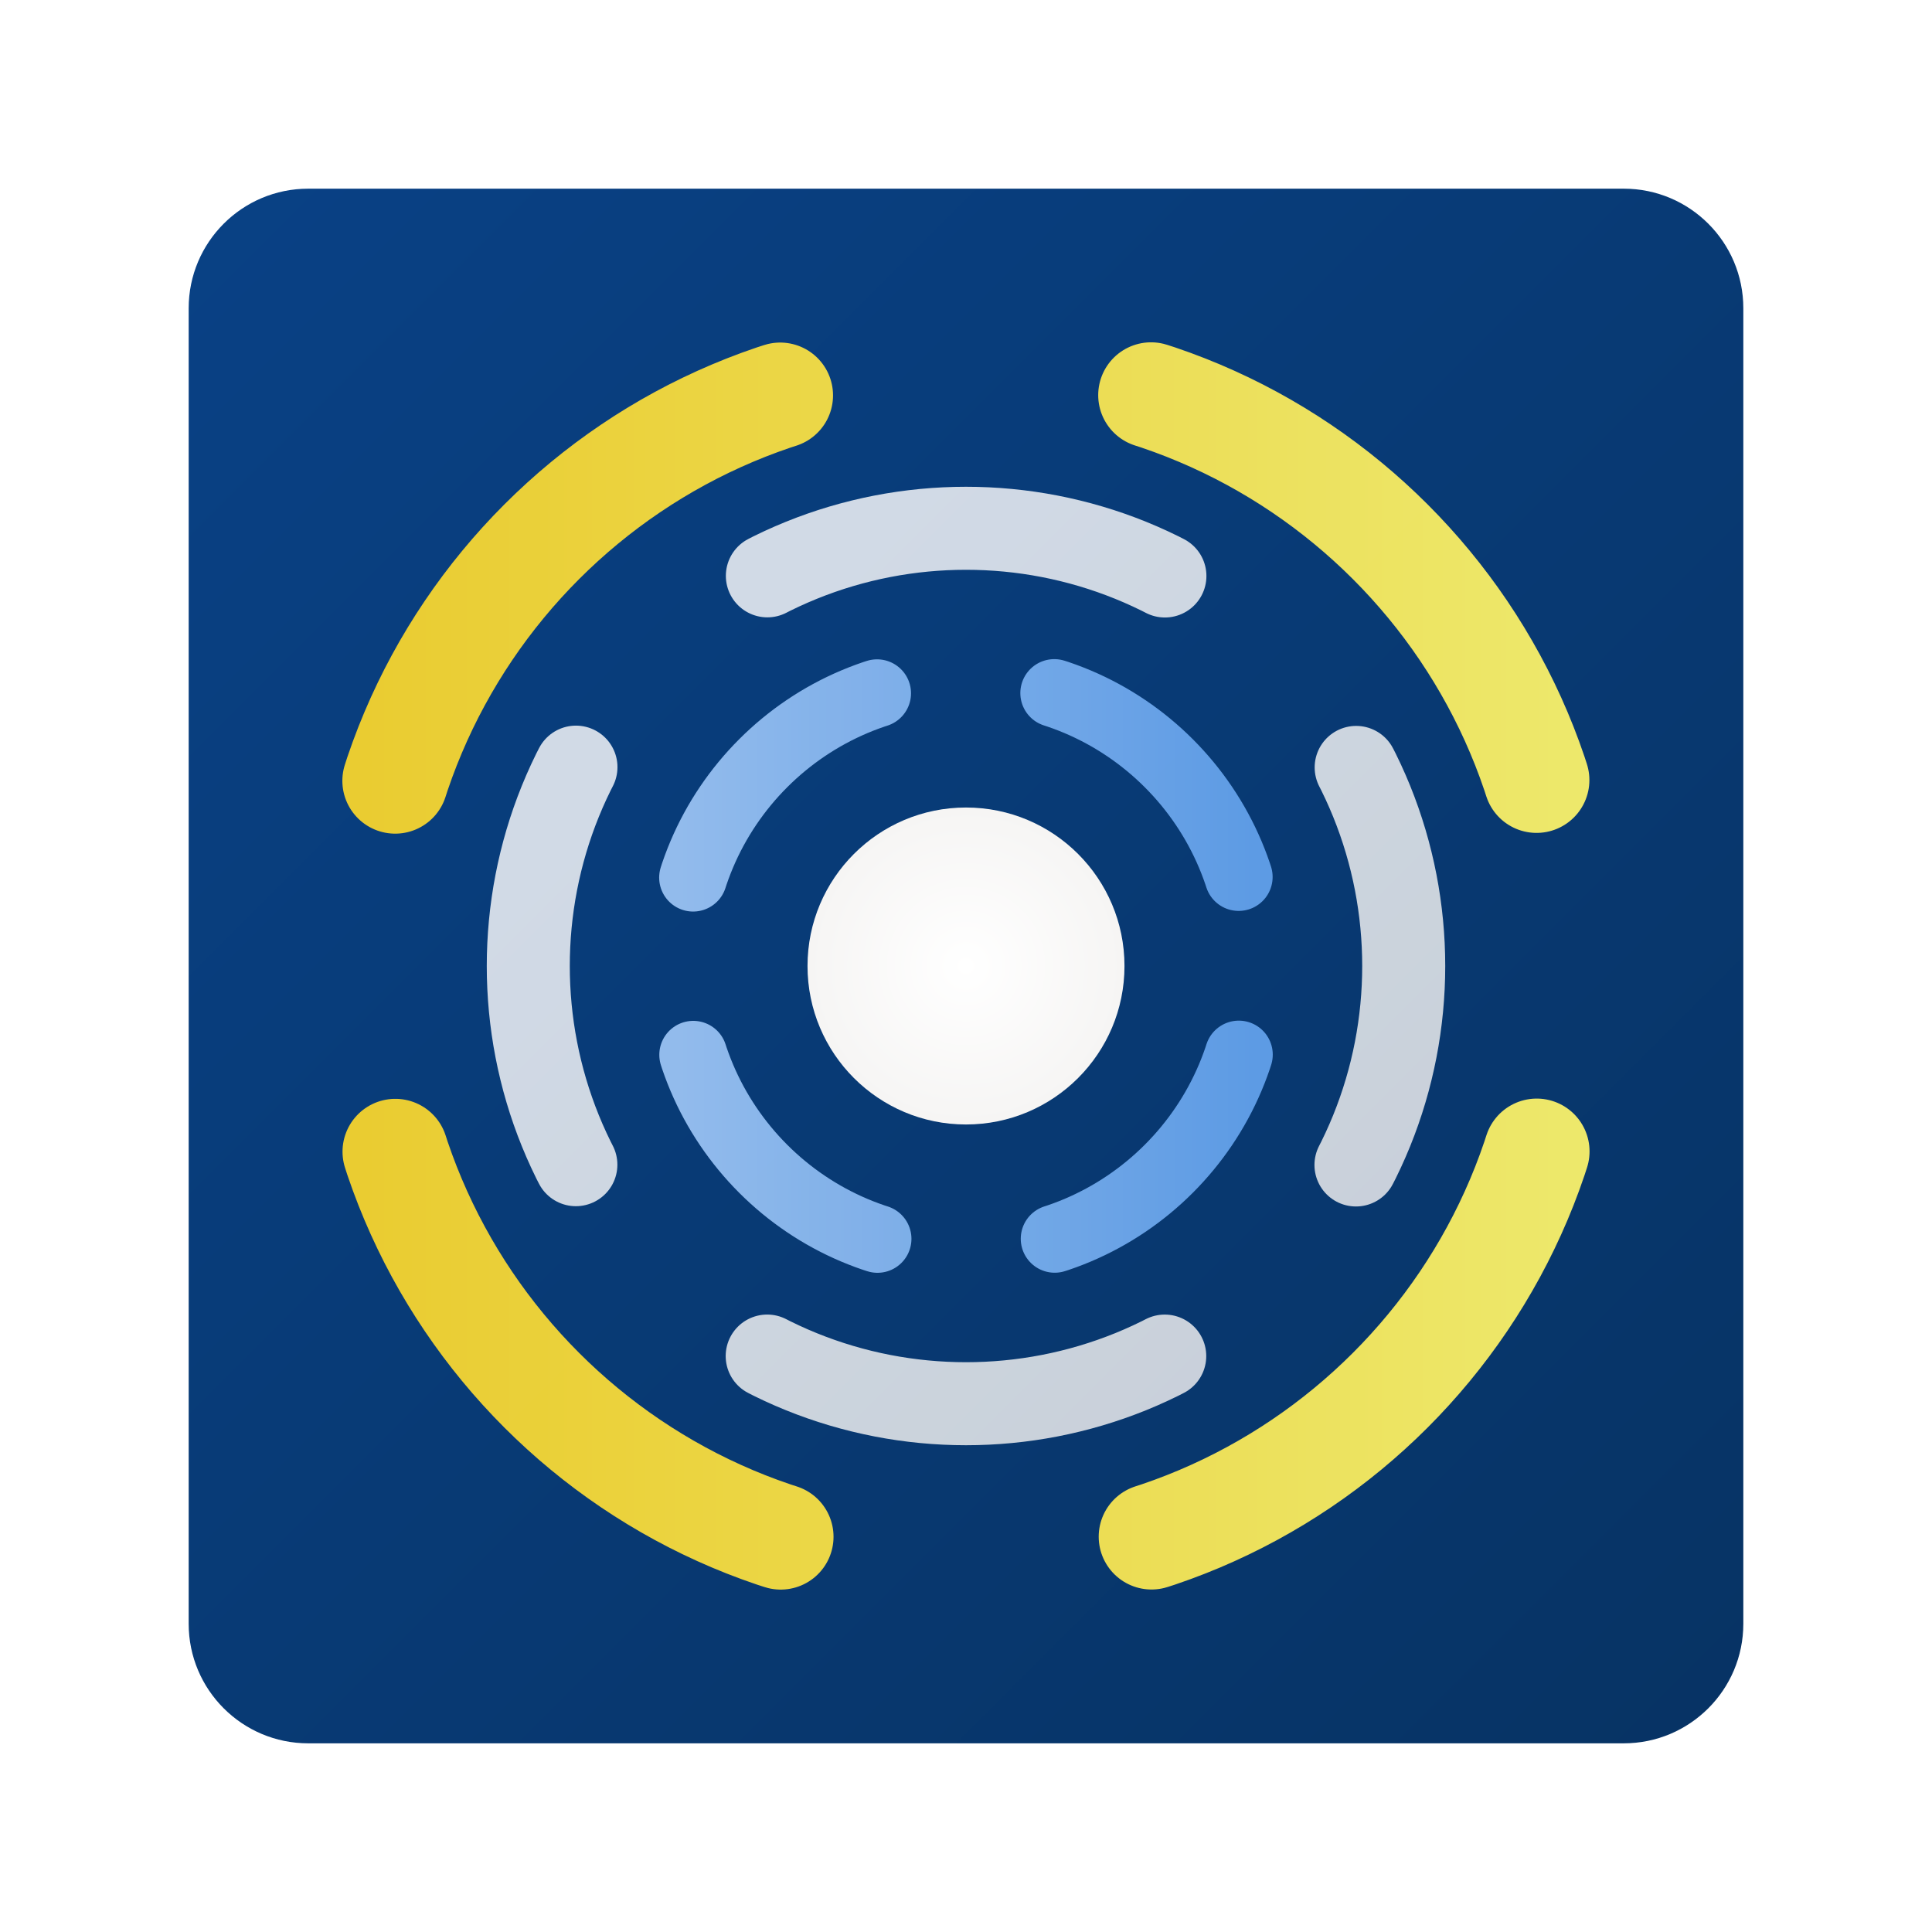
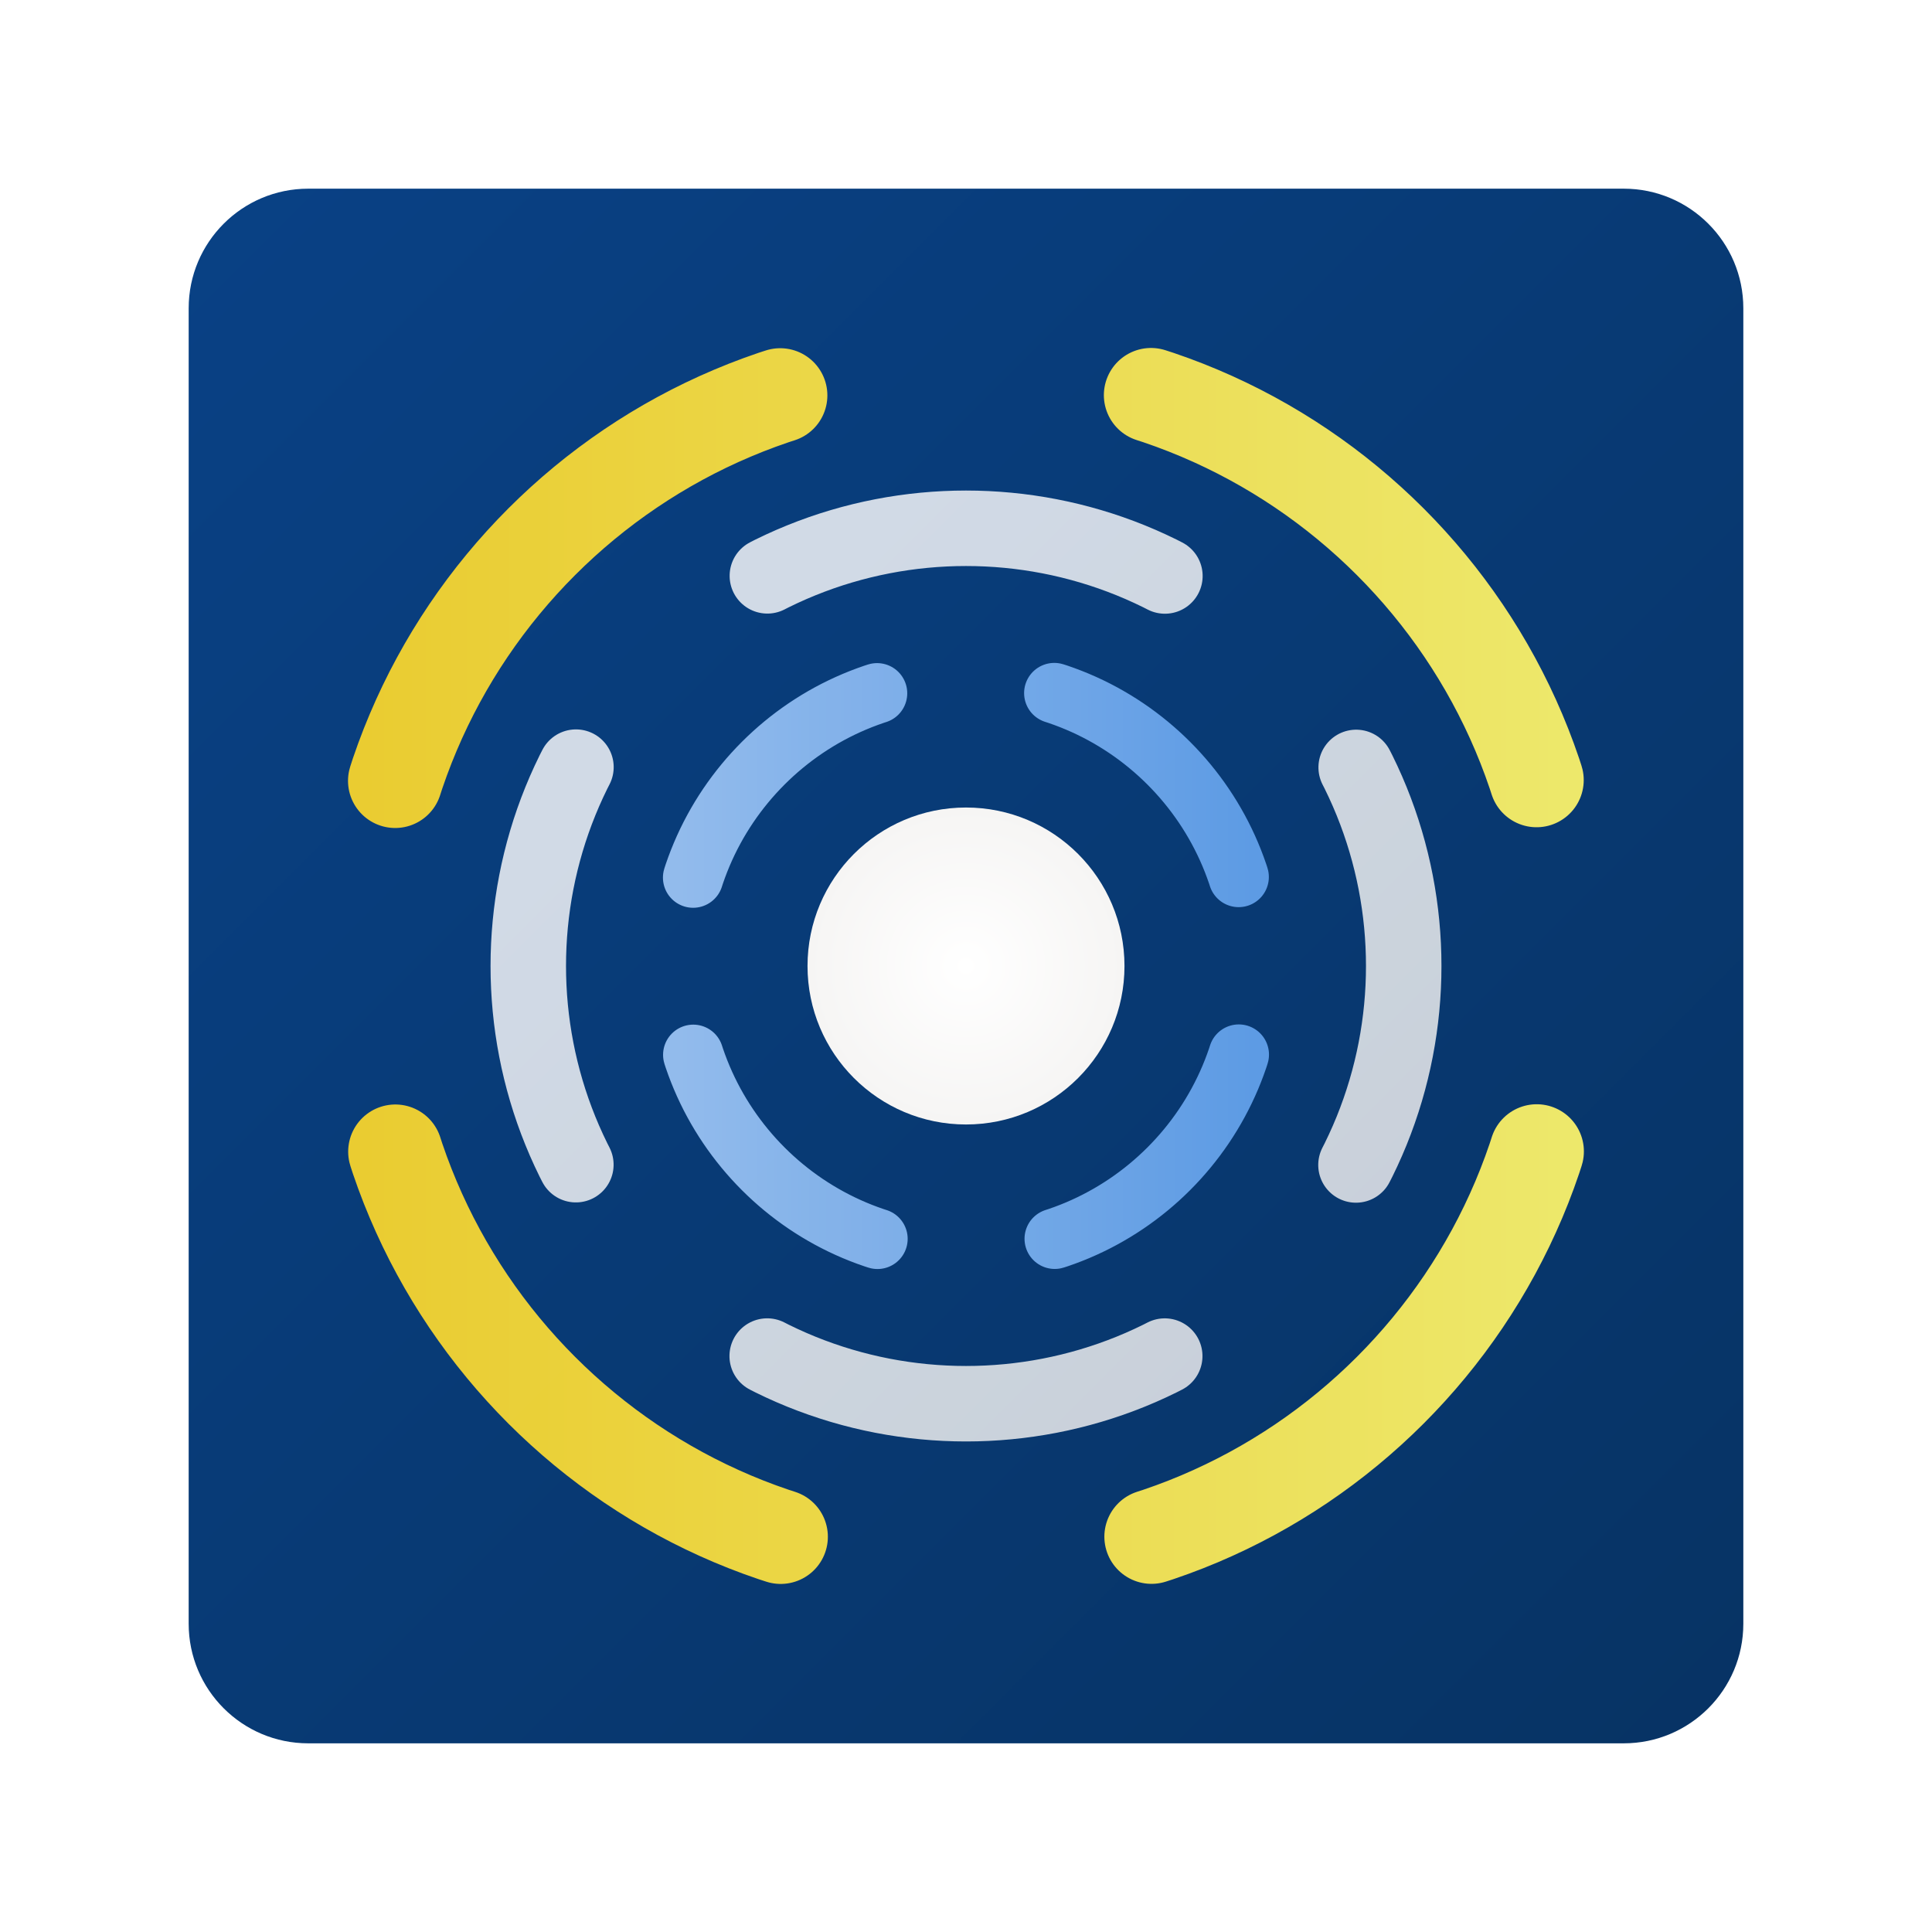
<svg xmlns="http://www.w3.org/2000/svg" width="1024" height="1024" viewBox="0 0 1024 1024">
  <defs>
    <linearGradient id="bgGradient" x1="0%" y1="0%" x2="100%" y2="100%">
      <stop offset="0%" style="stop-color:#094185;stop-opacity:1" />
      <stop offset="100%" style="stop-color:#073364;stop-opacity:1" />
    </linearGradient>
    <linearGradient id="waveGradient1" x1="0%" y1="50%" x2="100%" y2="50%">
      <stop offset="0%" style="stop-color:#f6d32d;stop-opacity:1" />
      <stop offset="100%" style="stop-color:#f9f06b;stop-opacity:1" />
    </linearGradient>
    <linearGradient id="waveGradient2" x1="0%" y1="50%" x2="100%" y2="50%">
      <stop offset="0%" style="stop-color:#ffffff;stop-opacity:0.9" />
      <stop offset="100%" style="stop-color:#f6f5f4;stop-opacity:0.9" />
    </linearGradient>
    <linearGradient id="waveGradient3" x1="0%" y1="50%" x2="100%" y2="50%">
      <stop offset="0%" style="stop-color:#99c1f1;stop-opacity:1" />
      <stop offset="100%" style="stop-color:#62a0ea;stop-opacity:1" />
    </linearGradient>
    <radialGradient id="centerGradient">
      <stop offset="0%" style="stop-color:#ffffff;stop-opacity:1" />
      <stop offset="100%" style="stop-color:#f6f5f4;stop-opacity:1" />
    </radialGradient>
  </defs>
  <rect x="100" y="100" width="824" height="824" rx="63.385" fill="url(#bgGradient)" />
-   <circle cx="512" cy="512" r="318" fill="none" stroke="url(#waveGradient1)" stroke-width="56" stroke-linecap="round" opacity="0.95" stroke-dasharray="299.70 199.80" stroke-dashoffset="399.60" />
-   <circle cx="512" cy="512" r="232" fill="none" stroke="url(#waveGradient2)" stroke-width="44" stroke-linecap="round" opacity="0.9" stroke-dasharray="218.70 145.80" stroke-dashoffset="291.60" transform="rotate(45 512 512)" />
-   <circle cx="512" cy="512" r="152" fill="none" stroke="url(#waveGradient3)" stroke-width="36" stroke-linecap="round" opacity="0.95" stroke-dasharray="143.24 95.49" stroke-dashoffset="190.99" />
+   <circle cx="512" cy="512" r="318" fill="none" stroke="url(#waveGradient1)" stroke-width="50" stroke-linecap="round" opacity="0.95" stroke-dasharray="299.70 199.80" stroke-dashoffset="399.60" />
+   <circle cx="512" cy="512" r="232" fill="none" stroke="url(#waveGradient2)" stroke-width="40" stroke-linecap="round" opacity="0.9" stroke-dasharray="218.70 145.80" stroke-dashoffset="291.60" transform="rotate(45 512 512)" />
+   <circle cx="512" cy="512" r="152" fill="none" stroke="url(#waveGradient3)" stroke-width="32" stroke-linecap="round" opacity="0.95" stroke-dasharray="143.24 95.49" stroke-dashoffset="190.99" />
  <circle cx="512" cy="512" r="84" fill="url(#centerGradient)" />
</svg>
